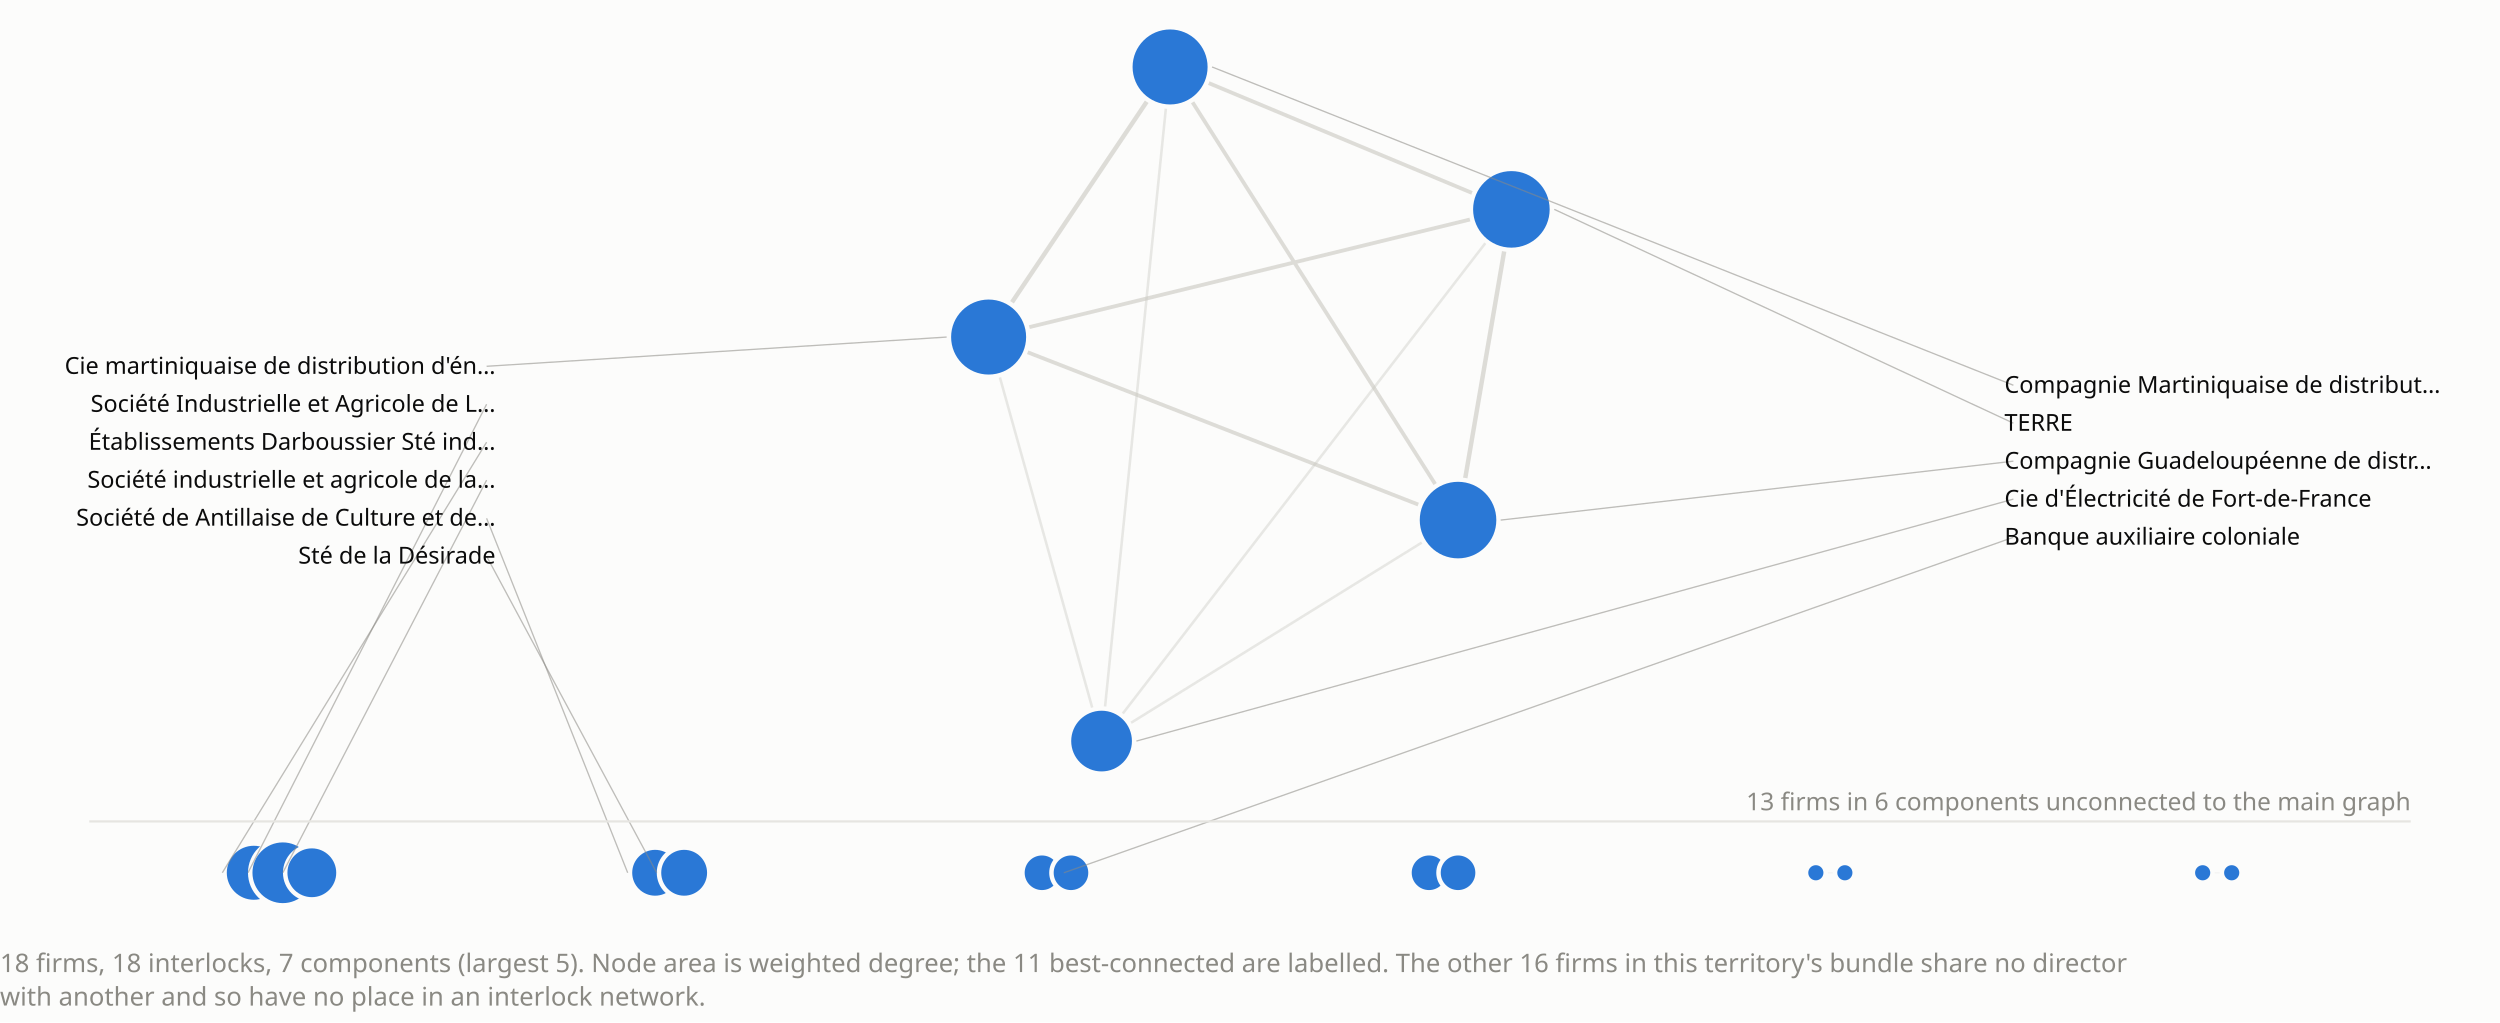
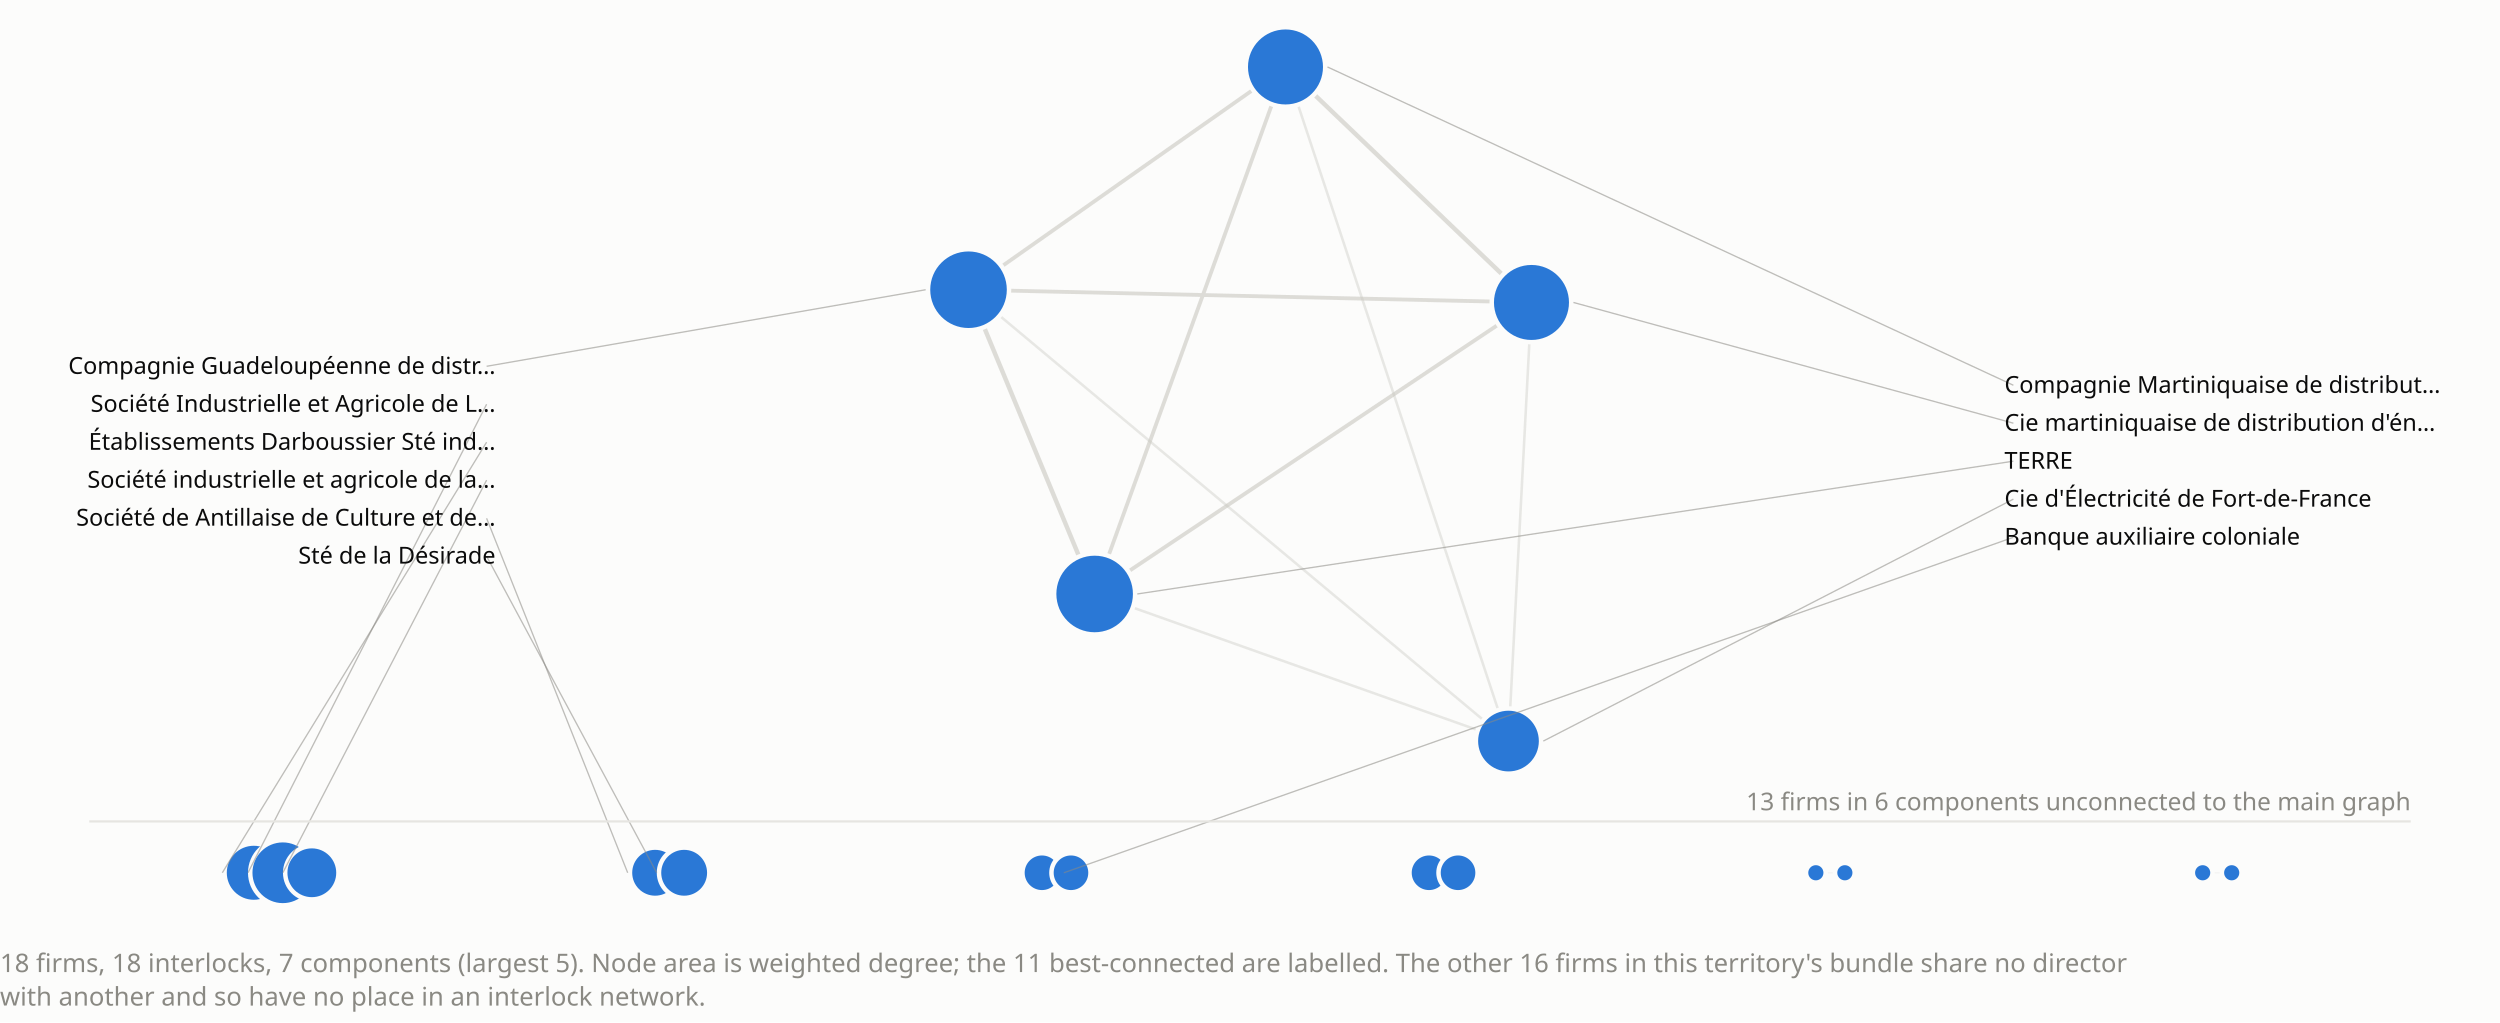
<svg xmlns="http://www.w3.org/2000/svg" viewBox="0 0 1120 458" width="1120" height="458" role="img" aria-label="Guadeloupe and Martinique interlock network">
  <rect width="1120" height="458" fill="#fcfcfb" />
  <g stroke="#c9c8c2" fill="none">
-     <path d="M653.2 233.0L677.1 93.8M113.7 391.0L126.7 391.0M524.2 30.0L442.9 151.0M293.5 391.0L306.5 391.0" stroke-width="2.00" stroke-opacity="0.620" />
-     <path d="M653.2 233.0L524.2 30.0M653.2 233.0L442.9 151.0M677.1 93.8L524.2 30.0M677.1 93.8L442.9 151.0M126.7 391.0L139.7 391.0" stroke-width="1.72" stroke-opacity="0.620" />
-     <path d="M653.2 233.0L493.5 332.0M677.1 93.8L493.5 332.0M524.2 30.0L493.5 332.0M442.9 151.0L493.5 332.0M466.8 391.0L479.8 391.0M640.2 391.0L653.2 391.0" stroke-width="1.16" stroke-opacity="0.400" />
+     <path d="M433.9 129.8L490.4 266.1M113.7 391.0L126.7 391.0M575.9 30.0L686.1 135.5M293.5 391.0L306.5 391.0" stroke-width="2.00" stroke-opacity="0.620" />
+     <path d="M433.9 129.8L575.9 30.0M433.9 129.8L686.1 135.5M490.4 266.1L575.9 30.0M490.4 266.1L686.1 135.5M126.7 391.0L139.7 391.0" stroke-width="1.72" stroke-opacity="0.620" />
+     <path d="M433.9 129.8L675.8 332.0M490.4 266.1L675.8 332.0M575.9 30.0L675.8 332.0M686.1 135.5L675.8 332.0M466.8 391.0L479.8 391.0M640.2 391.0L653.2 391.0" stroke-width="1.16" stroke-opacity="0.400" />
    <path d="M113.7 391.0L139.7 391.0" stroke-width="0.88" stroke-opacity="0.280" />
    <path d="M813.5 391.0L826.5 391.0M986.8 391.0L999.8 391.0" stroke-width="0.60" stroke-opacity="0.160" />
  </g>
  <g>
-     <circle class="nd" data-id="guadeloupeennedistributionenergieelectrique" cx="653.2" cy="233.0" r="18.15" fill="#2a78d6" stroke="#fcfcfb" stroke-width="2" />
-     <circle class="nd" data-id="terre" cx="677.1" cy="93.8" r="18.15" fill="#2a78d6" stroke="#fcfcfb" stroke-width="2" />
+     <circle class="nd" data-id="guadeloupeennedistributionenergieelectrique" cx="433.9" cy="129.8" r="18.15" fill="#2a78d6" stroke="#fcfcfb" stroke-width="2" />
+     <circle class="nd" data-id="terre" cx="490.4" cy="266.1" r="18.15" fill="#2a78d6" stroke="#fcfcfb" stroke-width="2" />
    <circle class="nd" data-id="etablissementsdarboussierindustrielleagricolepointepitre" cx="113.7" cy="391.0" r="13.10" fill="#2a78d6" stroke="#fcfcfb" stroke-width="2" />
    <circle class="nd" data-id="industrielleagricolepointepitre" cx="126.7" cy="391.0" r="14.60" fill="#2a78d6" stroke="#fcfcfb" stroke-width="2" />
-     <circle class="nd" data-id="martiniquaisedistributionenergieelectrique" cx="524.2" cy="30.0" r="17.80" fill="#2a78d6" stroke="#fcfcfb" stroke-width="2" />
-     <circle class="nd" data-id="martiniquaisedistributionenergieelectriquejardin" cx="442.9" cy="151.0" r="17.80" fill="#2a78d6" stroke="#fcfcfb" stroke-width="2" />
+     <circle class="nd" data-id="martiniquaisedistributionenergieelectrique" cx="575.9" cy="30.0" r="17.80" fill="#2a78d6" stroke="#fcfcfb" stroke-width="2" />
+     <circle class="nd" data-id="martiniquaisedistributionenergieelectriquejardin" cx="686.1" cy="135.5" r="17.80" fill="#2a78d6" stroke="#fcfcfb" stroke-width="2" />
    <circle class="nd" data-id="antillaiseculturecommerce" cx="293.5" cy="391.0" r="11.27" fill="#2a78d6" stroke="#fcfcfb" stroke-width="2" />
    <circle class="nd" data-id="desirade" cx="306.5" cy="391.0" r="11.27" fill="#2a78d6" stroke="#fcfcfb" stroke-width="2" />
    <circle class="nd" data-id="industrielleagricolepointepitreetablissements" cx="139.7" cy="391.0" r="11.93" fill="#2a78d6" stroke="#fcfcfb" stroke-width="2" />
    <circle class="nd" data-id="banqueauxiliairecoloniale" cx="466.8" cy="391.0" r="8.75" fill="#2a78d6" stroke="#fcfcfb" stroke-width="2" />
    <circle class="nd" data-id="banqueguadeloupe" cx="479.8" cy="391.0" r="8.75" fill="#2a78d6" stroke="#fcfcfb" stroke-width="2" />
    <circle class="nd" data-id="commercialeantillesfrancaisesfredtanon" cx="640.2" cy="391.0" r="8.75" fill="#2a78d6" stroke="#fcfcfb" stroke-width="2" />
    <circle class="nd" data-id="commercialeantillesfrancaisesftanon" cx="653.2" cy="391.0" r="8.75" fill="#2a78d6" stroke="#fcfcfb" stroke-width="2" />
-     <circle class="nd" data-id="electricitefortfrance" cx="493.5" cy="332.0" r="14.60" fill="#2a78d6" stroke="#fcfcfb" stroke-width="2" />
+     <circle class="nd" data-id="electricitefortfrance" cx="675.8" cy="332.0" r="14.60" fill="#2a78d6" stroke="#fcfcfb" stroke-width="2" />
    <circle class="nd" data-id="banquemartinique" cx="813.5" cy="391.0" r="4.40" fill="#2a78d6" stroke="#fcfcfb" stroke-width="2" />
    <circle class="nd" data-id="francocolonialeantillaise" cx="826.5" cy="391.0" r="4.40" fill="#2a78d6" stroke="#fcfcfb" stroke-width="2" />
    <circle class="nd" data-id="felixhubert" cx="986.8" cy="391.0" r="4.40" fill="#2a78d6" stroke="#fcfcfb" stroke-width="2" />
    <circle class="nd" data-id="unionbananieremartiniquaise" cx="999.8" cy="391.0" r="4.40" fill="#2a78d6" stroke="#fcfcfb" stroke-width="2" />
  </g>
-   <line x1="218.0" y1="164.1" x2="424.1" y2="151.0" stroke="#8a8983" stroke-width="0.6" stroke-opacity="0.55" />
+   <line x1="218.0" y1="164.1" x2="414.7" y2="129.8" stroke="#8a8983" stroke-width="0.6" stroke-opacity="0.55" />
  <line x1="218.0" y1="181.1" x2="111.1" y2="391.0" stroke="#8a8983" stroke-width="0.6" stroke-opacity="0.55" />
  <line x1="218.0" y1="198.1" x2="99.6" y2="391.0" stroke="#8a8983" stroke-width="0.6" stroke-opacity="0.55" />
  <line x1="218.0" y1="215.1" x2="126.7" y2="391.0" stroke="#8a8983" stroke-width="0.6" stroke-opacity="0.55" />
  <line x1="218.0" y1="232.2" x2="281.2" y2="391.0" stroke="#8a8983" stroke-width="0.6" stroke-opacity="0.55" />
  <line x1="218.0" y1="249.2" x2="294.2" y2="391.0" stroke="#8a8983" stroke-width="0.6" stroke-opacity="0.55" />
-   <line x1="902.0" y1="172.6" x2="543.0" y2="30.0" stroke="#8a8983" stroke-width="0.6" stroke-opacity="0.55" />
-   <line x1="902.0" y1="189.6" x2="696.3" y2="93.8" stroke="#8a8983" stroke-width="0.6" stroke-opacity="0.55" />
-   <line x1="902.0" y1="206.6" x2="672.3" y2="233.0" stroke="#8a8983" stroke-width="0.6" stroke-opacity="0.55" />
-   <line x1="902.0" y1="223.6" x2="509.1" y2="332.0" stroke="#8a8983" stroke-width="0.6" stroke-opacity="0.55" />
+   <line x1="902.0" y1="172.6" x2="594.7" y2="30.0" stroke="#8a8983" stroke-width="0.6" stroke-opacity="0.55" />
+   <line x1="902.0" y1="189.6" x2="704.9" y2="135.5" stroke="#8a8983" stroke-width="0.6" stroke-opacity="0.55" />
+   <line x1="902.0" y1="206.6" x2="509.5" y2="266.1" stroke="#8a8983" stroke-width="0.6" stroke-opacity="0.55" />
+   <line x1="902.0" y1="223.6" x2="691.4" y2="332.0" stroke="#8a8983" stroke-width="0.6" stroke-opacity="0.55" />
  <line x1="902.0" y1="240.7" x2="476.6" y2="391.0" stroke="#8a8983" stroke-width="0.6" stroke-opacity="0.55" />
  <g font-size="10.5" font-family="ui-sans-serif,system-ui,sans-serif" fill="#0b0b0b">
-     <text x="222.0" y="167.5" text-anchor="end">Cie martiniquaise de distribution d'én…</text>
+     <text x="222.0" y="167.5" text-anchor="end">Compagnie Guadeloupéenne de distr…</text>
    <text x="222.0" y="184.5" text-anchor="end">Société Industrielle et Agricole de L…</text>
    <text x="222.0" y="201.5" text-anchor="end">Établissements Darboussier Sté ind…</text>
    <text x="222.0" y="218.5" text-anchor="end">Société industrielle et agricole de la…</text>
    <text x="222.0" y="235.5" text-anchor="end">Société de Antillaise de Culture et de…</text>
    <text x="222.0" y="252.5" text-anchor="end">Sté de la Désirade</text>
    <text x="898.0" y="176.0" text-anchor="start">Compagnie Martiniquaise de distribut…</text>
-     <text x="898.0" y="193.0" text-anchor="start">TERRE</text>
-     <text x="898.0" y="210.0" text-anchor="start">Compagnie Guadeloupéenne de distr…</text>
+     <text x="898.0" y="193.0" text-anchor="start">Cie martiniquaise de distribution d'én…</text>
+     <text x="898.0" y="210.0" text-anchor="start">TERRE</text>
    <text x="898.0" y="227.0" text-anchor="start">Cie d'Électricité de Fort-de-France</text>
    <text x="898.0" y="244.0" text-anchor="start">Banque auxiliaire coloniale</text>
  </g>
  <line x1="40" y1="368" x2="1080" y2="368" stroke="#e6e5e1" stroke-width="1" />
  <text x="1080" y="363" text-anchor="end" font-size="11" font-family="ui-sans-serif,system-ui,sans-serif" fill="#8a8983">13 firms in 6 components unconnected to the main graph</text>
  <g font-size="11.5" font-family="ui-sans-serif,system-ui,sans-serif" fill="#8a8983">
    <text x="0" y="435.5">18 firms, 18 interlocks, 7 components (largest 5). Node area is weighted degree; the 11 best-connected are labelled. The other 16 firms in this territory's bundle share no director</text>
    <text x="0" y="450.5">with another and so have no place in an interlock network.</text>
  </g>
</svg>
